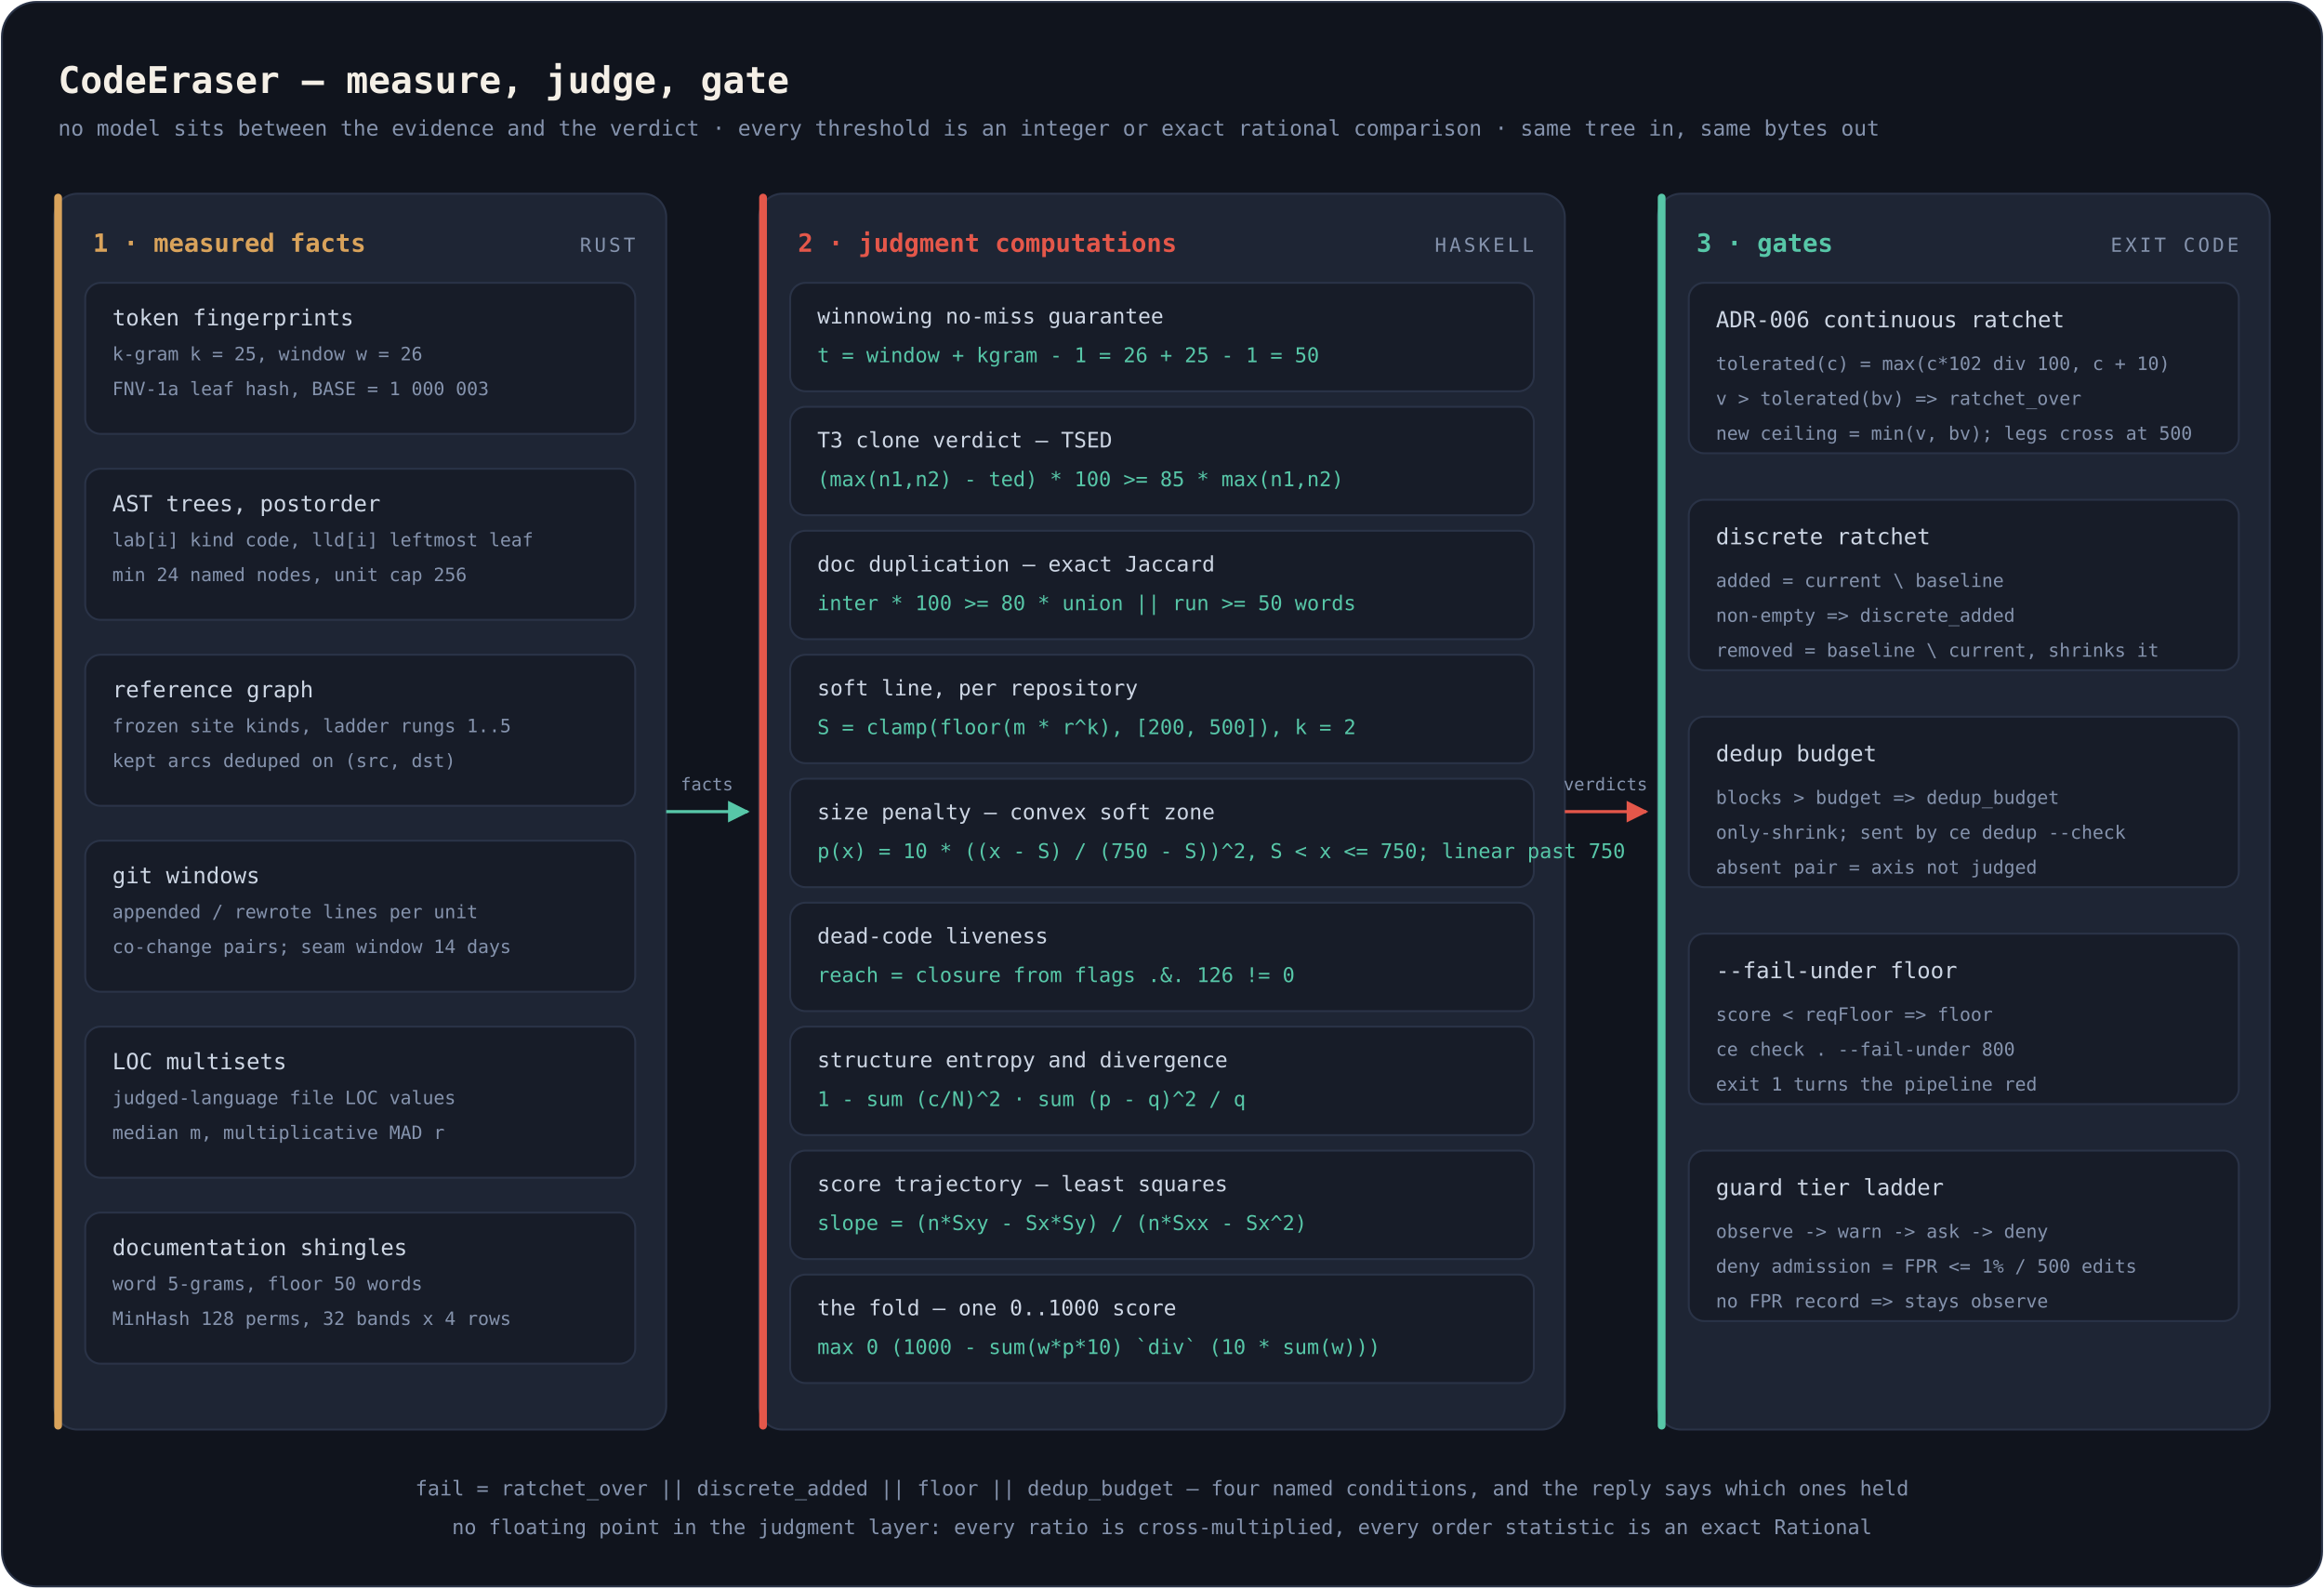
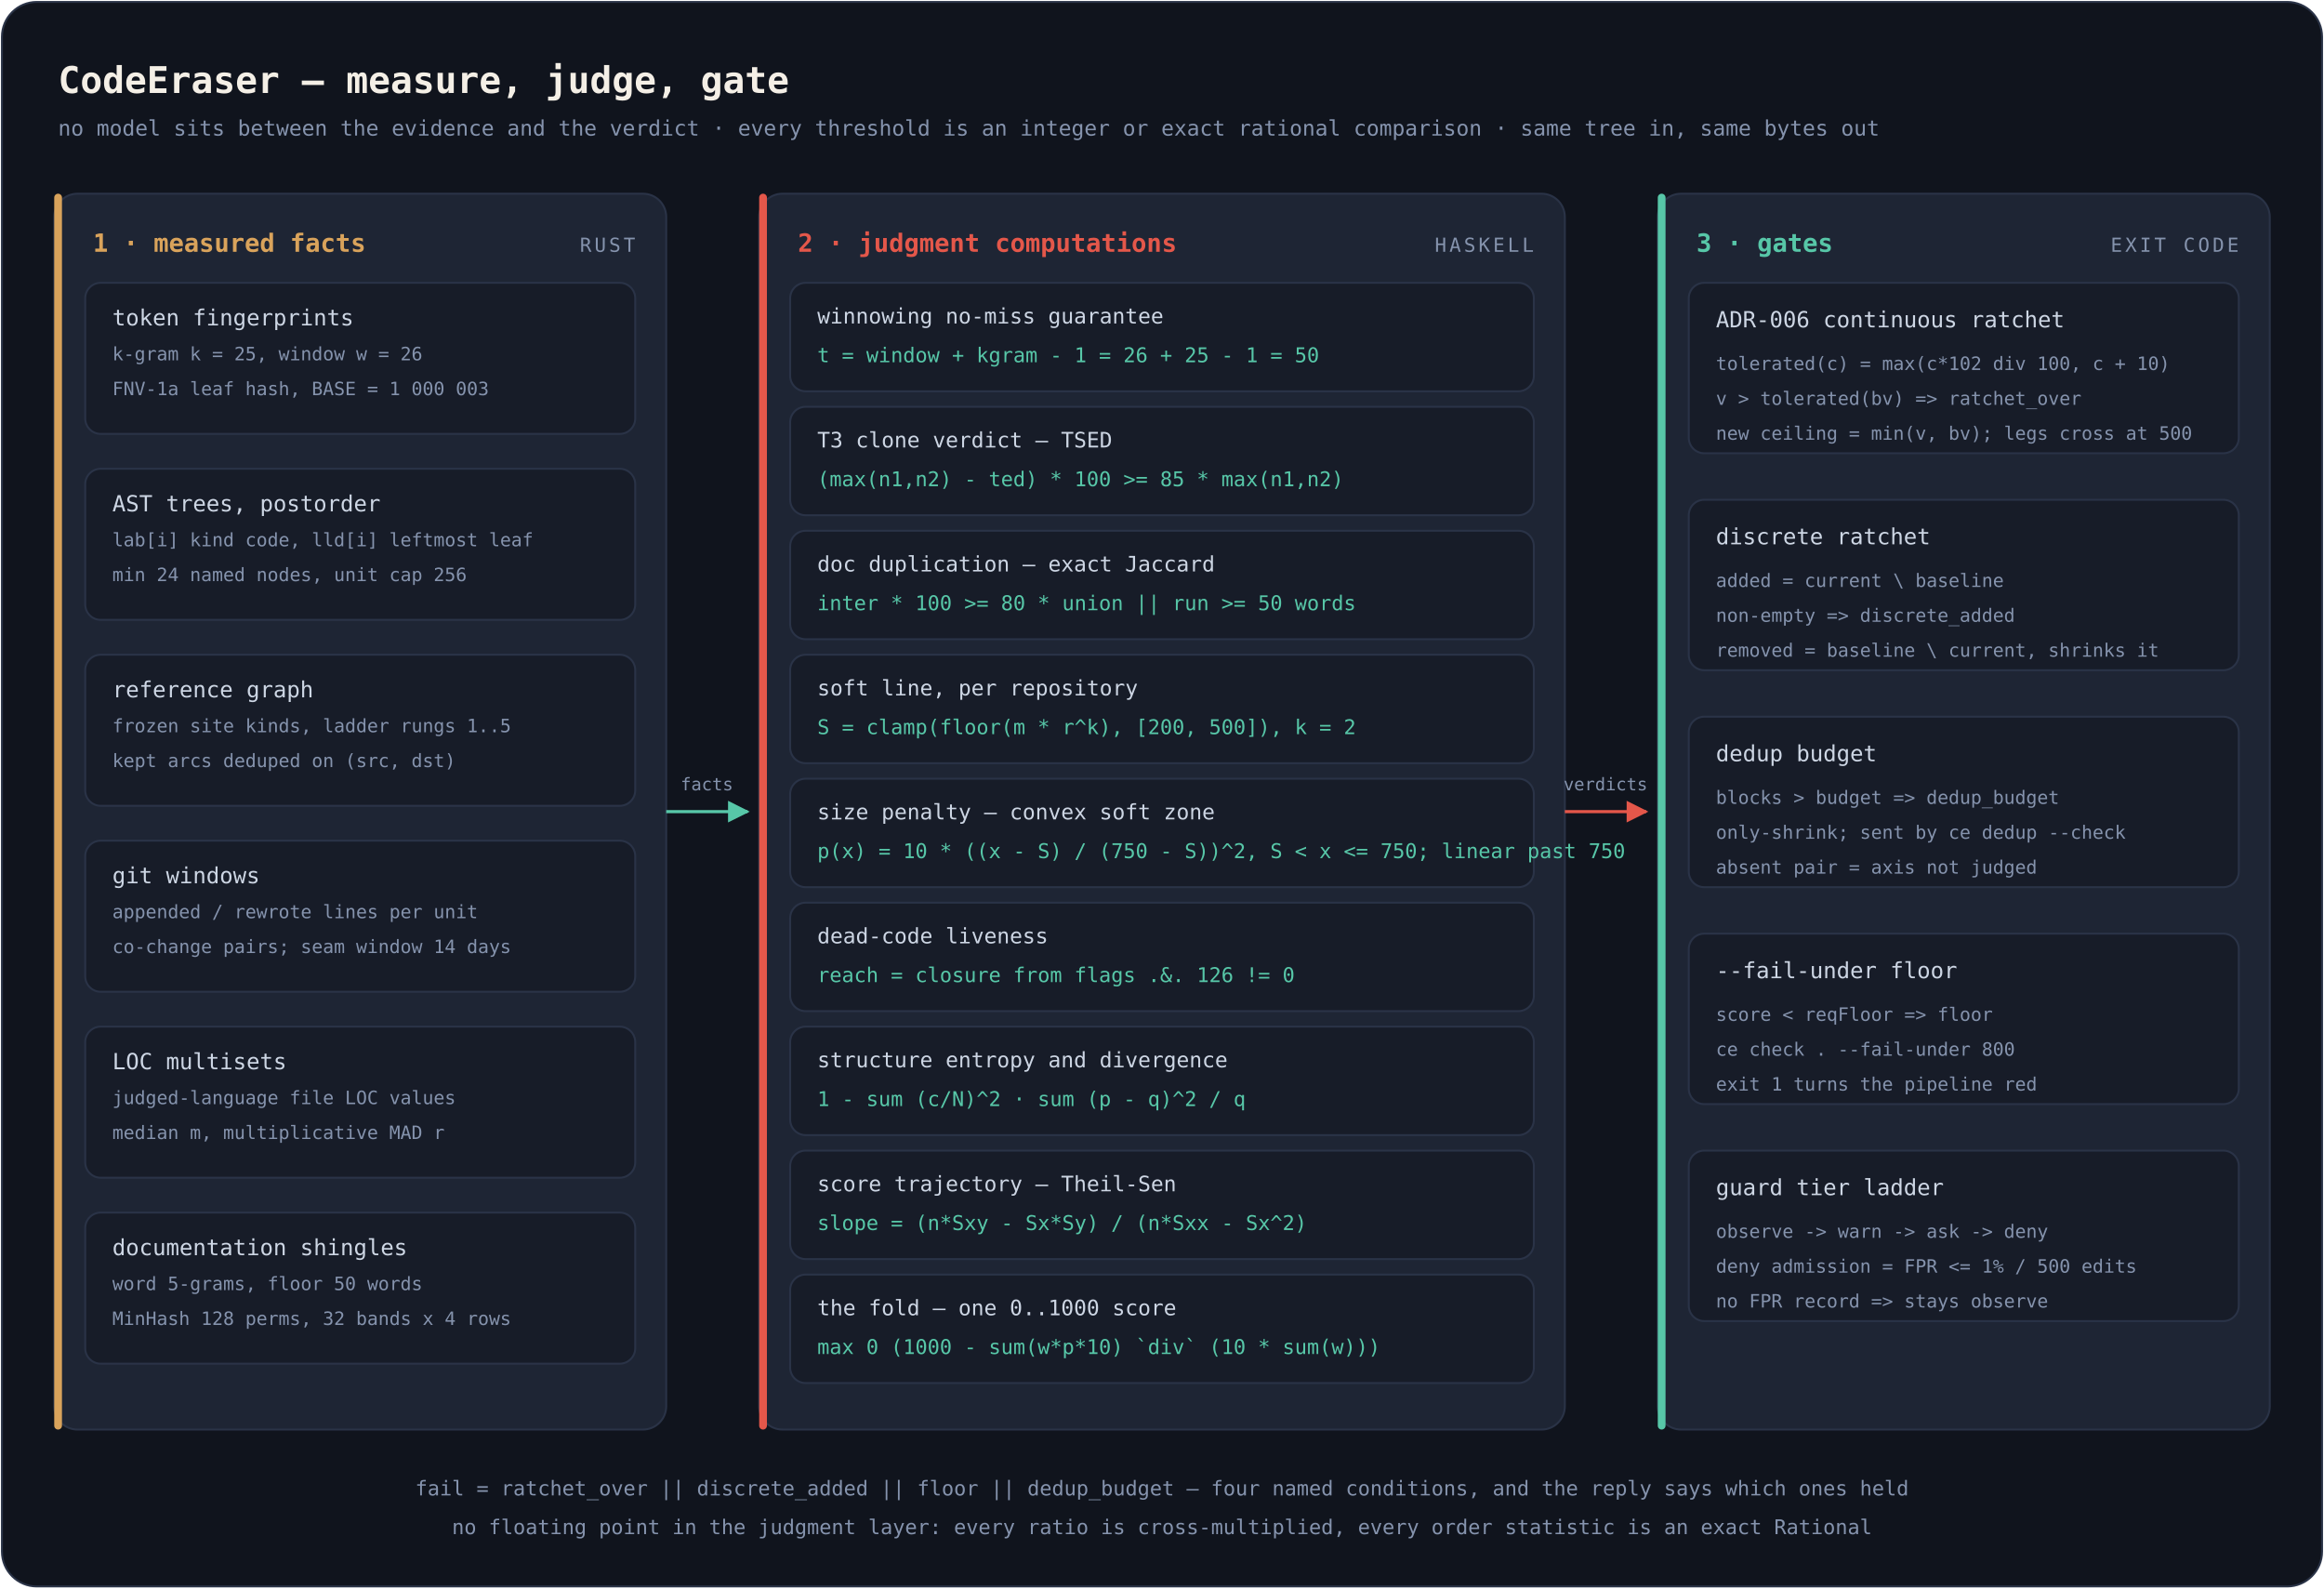
<svg xmlns="http://www.w3.org/2000/svg" viewBox="0 0 1200 820" role="img" aria-label="CodeEraser methodology: lane one measures facts (token fingerprints k=25 w=26, AST trees, reference graph, git windows, LOC multisets, doc shingles), lane two judges them with exact integer and rational formulas (winnowing guarantee t=50, TSED 85/100, Jaccard 80/100, soft line S=clamp(median times r^k,[200,500]), the convex soft-zone penalty, liveness closure, chi-squared divergence, least-squares slope, the score fold), lane three gates on the ratchet, the dedup budget, the fail-under floor and the FPR tier ladder">
  <defs>
    <marker id="m-teal" viewBox="0 0 10 10" refX="9" refY="5" markerWidth="7" markerHeight="7" orient="auto-start-reverse">
      <path d="M0 0 L10 5 L0 10 z" fill="#57c7a8" />
    </marker>
    <marker id="m-verm" viewBox="0 0 10 10" refX="9" refY="5" markerWidth="7" markerHeight="7" orient="auto-start-reverse">
      <path d="M0 0 L10 5 L0 10 z" fill="#e4574a" />
    </marker>
  </defs>
  <rect x="1" y="1" width="1198" height="818" rx="18" fill="#10141d" stroke="#2a3347" />
  <g font-family="ui-monospace, 'Cascadia Mono', Consolas, 'SF Mono', monospace">
    <text x="30" y="48" font-size="19" font-weight="600" fill="#f4efe6">CodeEraser — measure, judge, gate</text>
    <text x="30" y="70" font-size="11" fill="#8593ad">no model sits between the evidence and the verdict · every threshold is an integer or exact rational comparison · same tree in, same bytes out</text>
    <g>
      <rect x="28" y="100" width="316" height="638" rx="12" fill="#1e2534" stroke="#2a3347" />
      <rect x="28" y="100" width="4" height="638" rx="2" fill="#d9a35b" />
      <text x="48" y="130" font-size="13" font-weight="600" fill="#d9a35b">1 · measured facts</text>
      <text x="328" y="130" font-size="10" letter-spacing="1.5" fill="#8593ad" text-anchor="end">RUST</text>
      <g fill="#171c28" stroke="#2a3347">
        <rect x="44" y="146" width="284" height="78" rx="8" />
        <rect x="44" y="242" width="284" height="78" rx="8" />
        <rect x="44" y="338" width="284" height="78" rx="8" />
        <rect x="44" y="434" width="284" height="78" rx="8" />
        <rect x="44" y="530" width="284" height="78" rx="8" />
        <rect x="44" y="626" width="284" height="78" rx="8" />
      </g>
      <g font-size="11.5" fill="#cdd6e4">
        <text x="58" y="168">token fingerprints</text>
        <text x="58" y="264">AST trees, postorder</text>
        <text x="58" y="360">reference graph</text>
        <text x="58" y="456">git windows</text>
        <text x="58" y="552">LOC multisets</text>
        <text x="58" y="648">documentation shingles</text>
      </g>
      <g font-size="9.5" fill="#8593ad">
        <text x="58" y="186">k-gram k = 25, window w = 26</text>
        <text x="58" y="204">FNV-1a leaf hash, BASE = 1 000 003</text>
        <text x="58" y="282">lab[i] kind code, lld[i] leftmost leaf</text>
        <text x="58" y="300">min 24 named nodes, unit cap 256</text>
        <text x="58" y="378">frozen site kinds, ladder rungs 1..5</text>
        <text x="58" y="396">kept arcs deduped on (src, dst)</text>
        <text x="58" y="474">appended / rewrote lines per unit</text>
        <text x="58" y="492">co-change pairs; seam window 14 days</text>
        <text x="58" y="570">judged-language file LOC values</text>
        <text x="58" y="588">median m, multiplicative MAD r</text>
        <text x="58" y="666">word 5-grams, floor 50 words</text>
        <text x="58" y="684">MinHash 128 perms, 32 bands x 4 rows</text>
      </g>
    </g>
    <g>
      <rect x="392" y="100" width="416" height="638" rx="12" fill="#1e2534" stroke="#2a3347" />
      <rect x="392" y="100" width="4" height="638" rx="2" fill="#e4574a" />
      <text x="412" y="130" font-size="13" font-weight="600" fill="#e4574a">2 · judgment computations</text>
      <text x="792" y="130" font-size="10" letter-spacing="1.5" fill="#8593ad" text-anchor="end">HASKELL</text>
      <g fill="#171c28" stroke="#2a3347">
        <rect x="408" y="146" width="384" height="56" rx="8" />
        <rect x="408" y="210" width="384" height="56" rx="8" />
        <rect x="408" y="274" width="384" height="56" rx="8" />
        <rect x="408" y="338" width="384" height="56" rx="8" />
        <rect x="408" y="402" width="384" height="56" rx="8" />
        <rect x="408" y="466" width="384" height="56" rx="8" />
        <rect x="408" y="530" width="384" height="56" rx="8" />
        <rect x="408" y="594" width="384" height="56" rx="8" />
        <rect x="408" y="658" width="384" height="56" rx="8" />
      </g>
      <g font-size="11" fill="#cdd6e4">
        <text x="422" y="167">winnowing no-miss guarantee</text>
        <text x="422" y="231">T3 clone verdict — TSED</text>
        <text x="422" y="295">doc duplication — exact Jaccard</text>
        <text x="422" y="359">soft line, per repository</text>
        <text x="422" y="423">size penalty — convex soft zone</text>
        <text x="422" y="487">dead-code liveness</text>
        <text x="422" y="551">structure entropy and divergence</text>
-         <text x="422" y="615">score trajectory — least squares</text>
+         <text x="422" y="615">score trajectory — Theil-Sen</text>
        <text x="422" y="679">the fold — one 0..1000 score</text>
      </g>
      <g font-size="10.5" fill="#57c7a8">
        <text x="422" y="187">t = window + kgram - 1 = 26 + 25 - 1 = 50</text>
        <text x="422" y="251">(max(n1,n2) - ted) * 100 &gt;= 85 * max(n1,n2)</text>
        <text x="422" y="315">inter * 100 &gt;= 80 * union  ||  run &gt;= 50 words</text>
        <text x="422" y="379">S = clamp(floor(m * r^k), [200, 500]),  k = 2</text>
        <text x="422" y="443">p(x) = 10 * ((x - S) / (750 - S))^2,  S &lt; x &lt;= 750; linear past 750</text>
        <text x="422" y="507">reach = closure from flags .&amp;. 126 != 0</text>
        <text x="422" y="571">1 - sum (c/N)^2   ·   sum (p - q)^2 / q</text>
        <text x="422" y="635">slope = (n*Sxy - Sx*Sy) / (n*Sxx - Sx^2)</text>
        <text x="422" y="699">max 0 (1000 - sum(w*p*10) `div` (10 * sum(w)))</text>
      </g>
    </g>
    <g>
      <rect x="856" y="100" width="316" height="638" rx="12" fill="#1e2534" stroke="#2a3347" />
      <rect x="856" y="100" width="4" height="638" rx="2" fill="#57c7a8" />
      <text x="876" y="130" font-size="13" font-weight="600" fill="#57c7a8">3 · gates</text>
      <text x="1156" y="130" font-size="10" letter-spacing="1.5" fill="#8593ad" text-anchor="end">EXIT CODE</text>
      <g fill="#171c28" stroke="#2a3347">
        <rect x="872" y="146" width="284" height="88" rx="8" />
        <rect x="872" y="258" width="284" height="88" rx="8" />
        <rect x="872" y="370" width="284" height="88" rx="8" />
        <rect x="872" y="482" width="284" height="88" rx="8" />
        <rect x="872" y="594" width="284" height="88" rx="8" />
      </g>
      <g font-size="11.5" fill="#cdd6e4">
        <text x="886" y="169">ADR-006 continuous ratchet</text>
        <text x="886" y="281">discrete ratchet</text>
        <text x="886" y="393">dedup budget</text>
        <text x="886" y="505">--fail-under floor</text>
        <text x="886" y="617">guard tier ladder</text>
      </g>
      <g font-size="9.5" fill="#8593ad">
        <text x="886" y="191">tolerated(c) = max(c*102 div 100, c + 10)</text>
        <text x="886" y="209">v &gt; tolerated(bv)  =&gt;  ratchet_over</text>
        <text x="886" y="227">new ceiling = min(v, bv); legs cross at 500</text>
        <text x="886" y="303">added = current \ baseline</text>
        <text x="886" y="321">non-empty  =&gt;  discrete_added</text>
        <text x="886" y="339">removed = baseline \ current, shrinks it</text>
        <text x="886" y="415">blocks &gt; budget  =&gt;  dedup_budget</text>
        <text x="886" y="433">only-shrink; sent by ce dedup --check</text>
        <text x="886" y="451">absent pair = axis not judged</text>
        <text x="886" y="527">score &lt; reqFloor  =&gt;  floor</text>
        <text x="886" y="545">ce check . --fail-under 800</text>
        <text x="886" y="563">exit 1 turns the pipeline red</text>
        <text x="886" y="639">observe -&gt; warn -&gt; ask -&gt; deny</text>
        <text x="886" y="657">deny admission = FPR &lt;= 1% / 500 edits</text>
        <text x="886" y="675">no FPR record  =&gt;  stays observe</text>
      </g>
    </g>
    <g stroke-width="1.6" fill="none">
      <path d="M344 419 H386" stroke="#57c7a8" marker-end="url(#m-teal)" />
      <path d="M808 419 H850" stroke="#e4574a" marker-end="url(#m-verm)" />
    </g>
    <text x="365" y="408" font-size="9" fill="#8593ad" text-anchor="middle">facts</text>
    <text x="829" y="408" font-size="9" fill="#8593ad" text-anchor="middle">verdicts</text>
    <text x="600" y="772" font-size="10.5" fill="#8593ad" text-anchor="middle">fail = ratchet_over || discrete_added || floor || dedup_budget — four named conditions, and the reply says which ones held</text>
    <text x="600" y="792" font-size="10.5" fill="#8593ad" text-anchor="middle">no floating point in the judgment layer: every ratio is cross-multiplied, every order statistic is an exact Rational</text>
  </g>
</svg>
